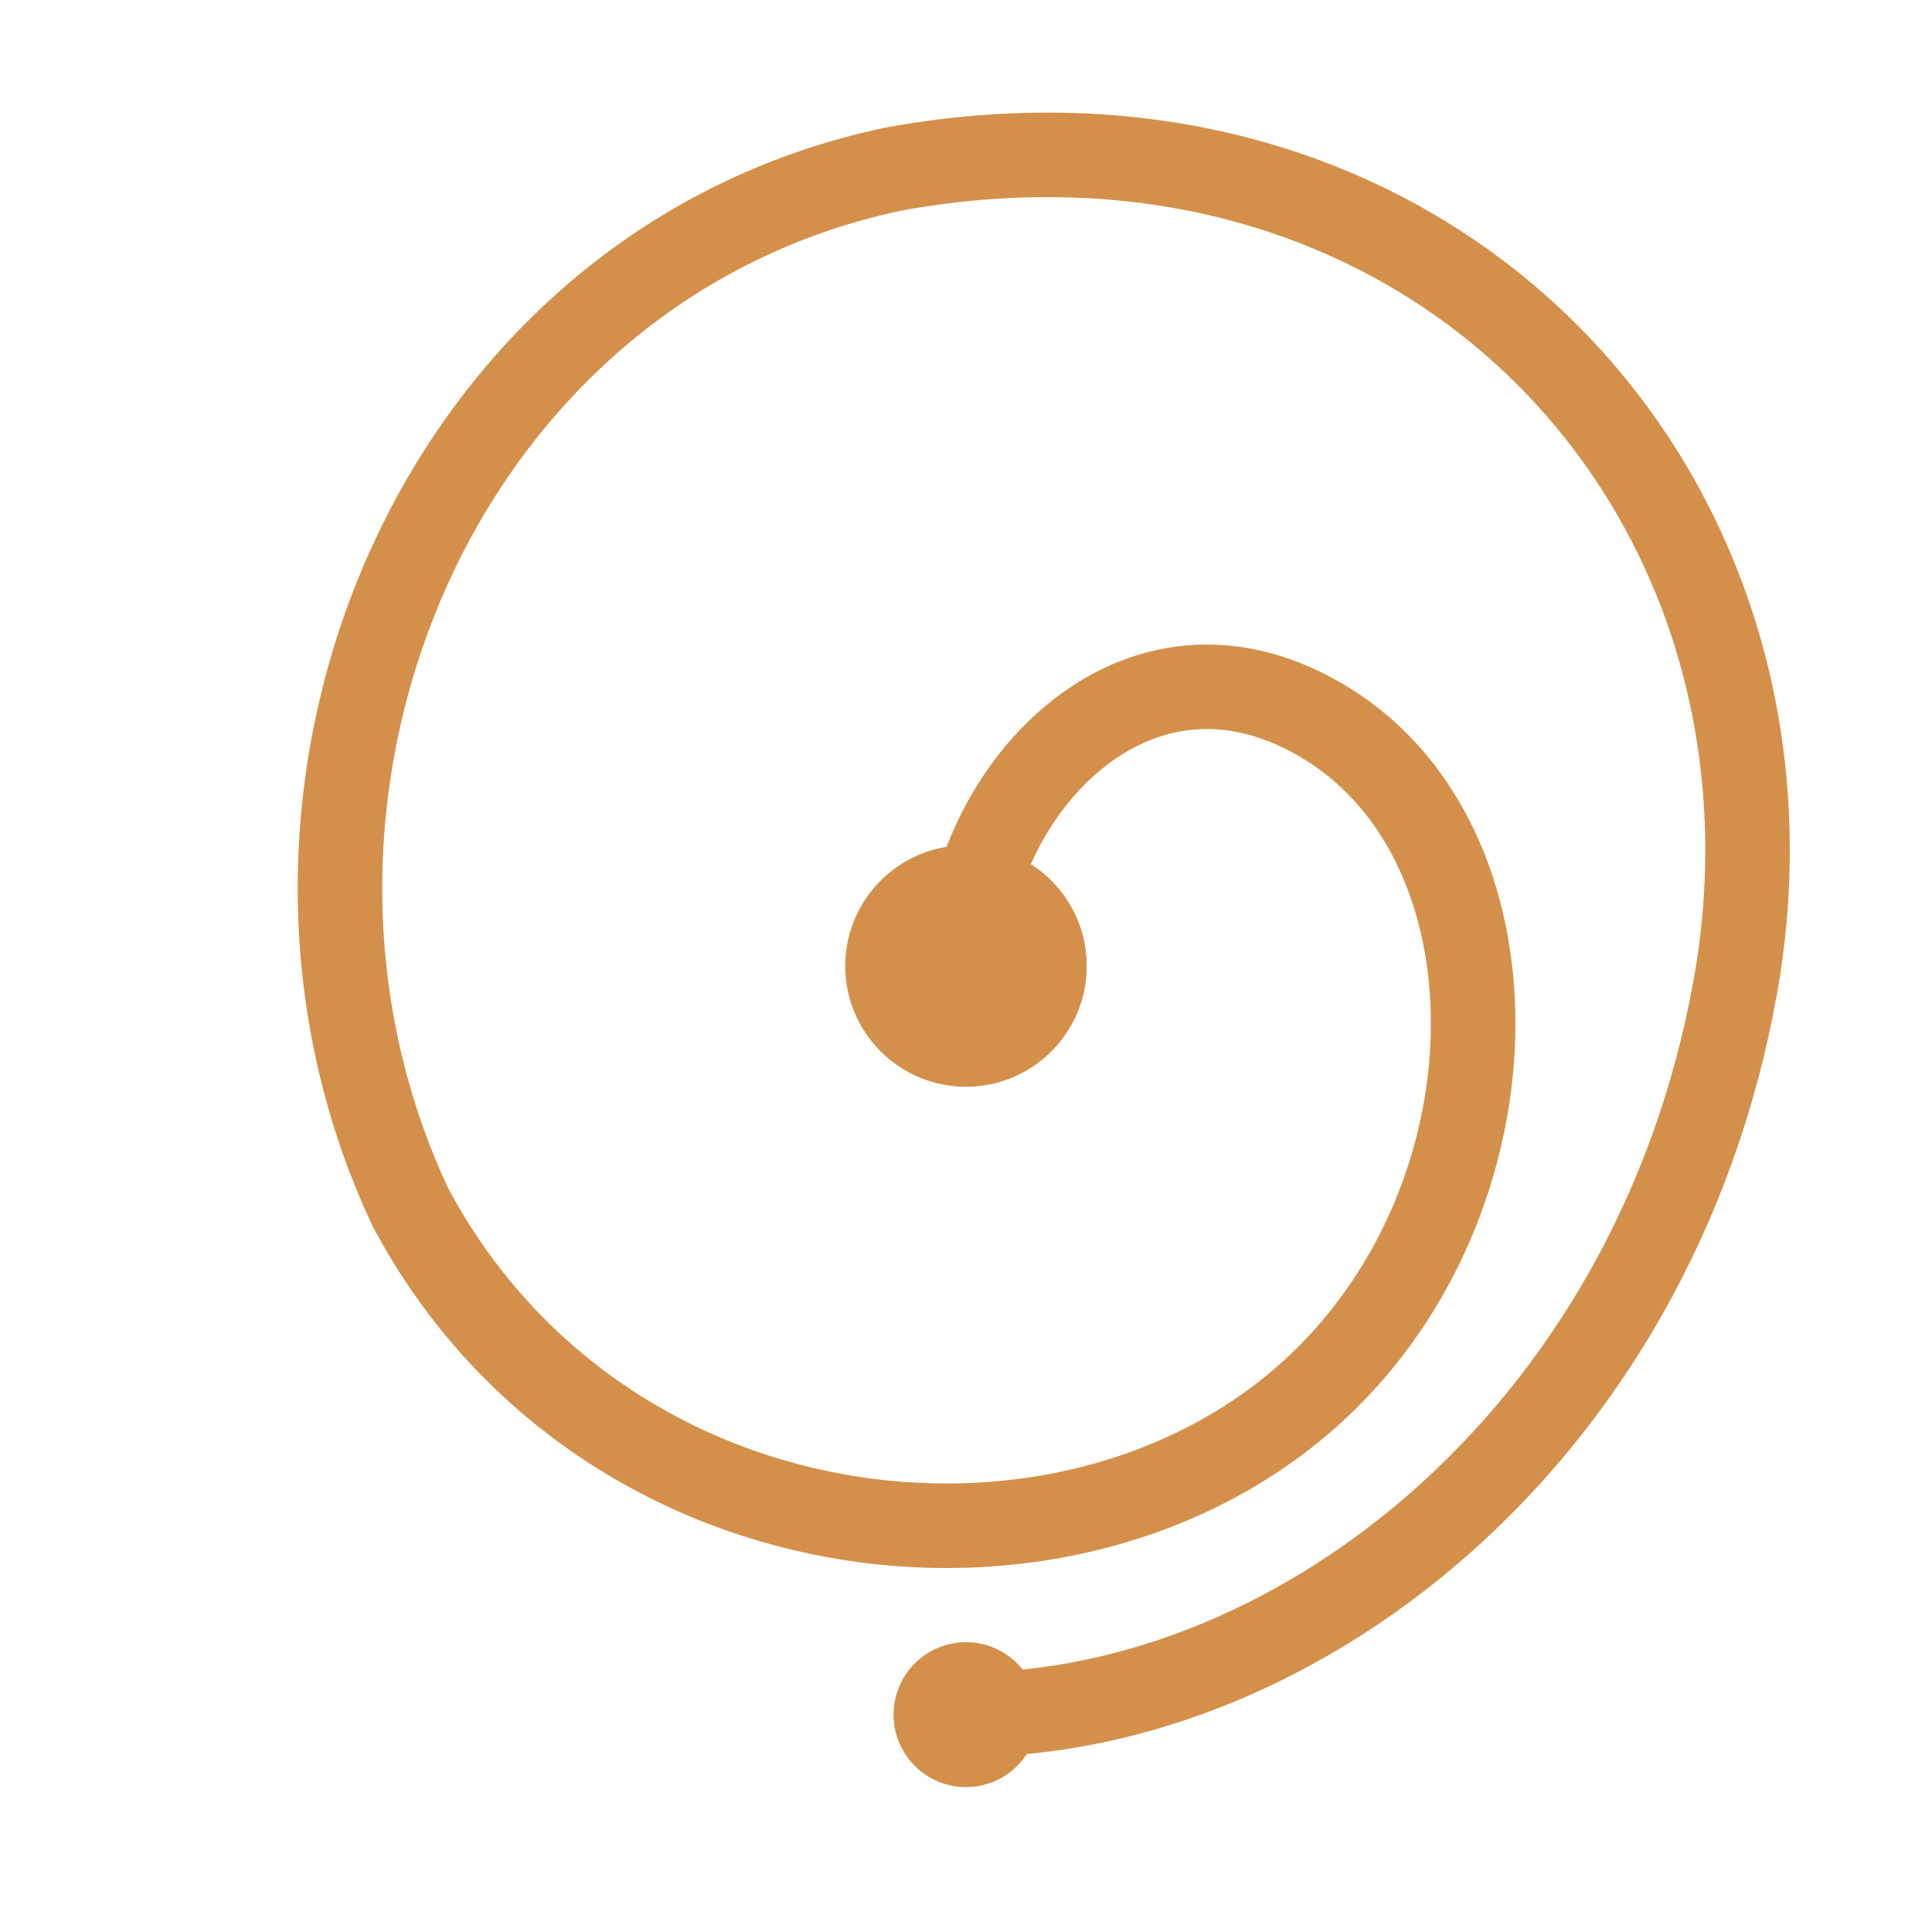
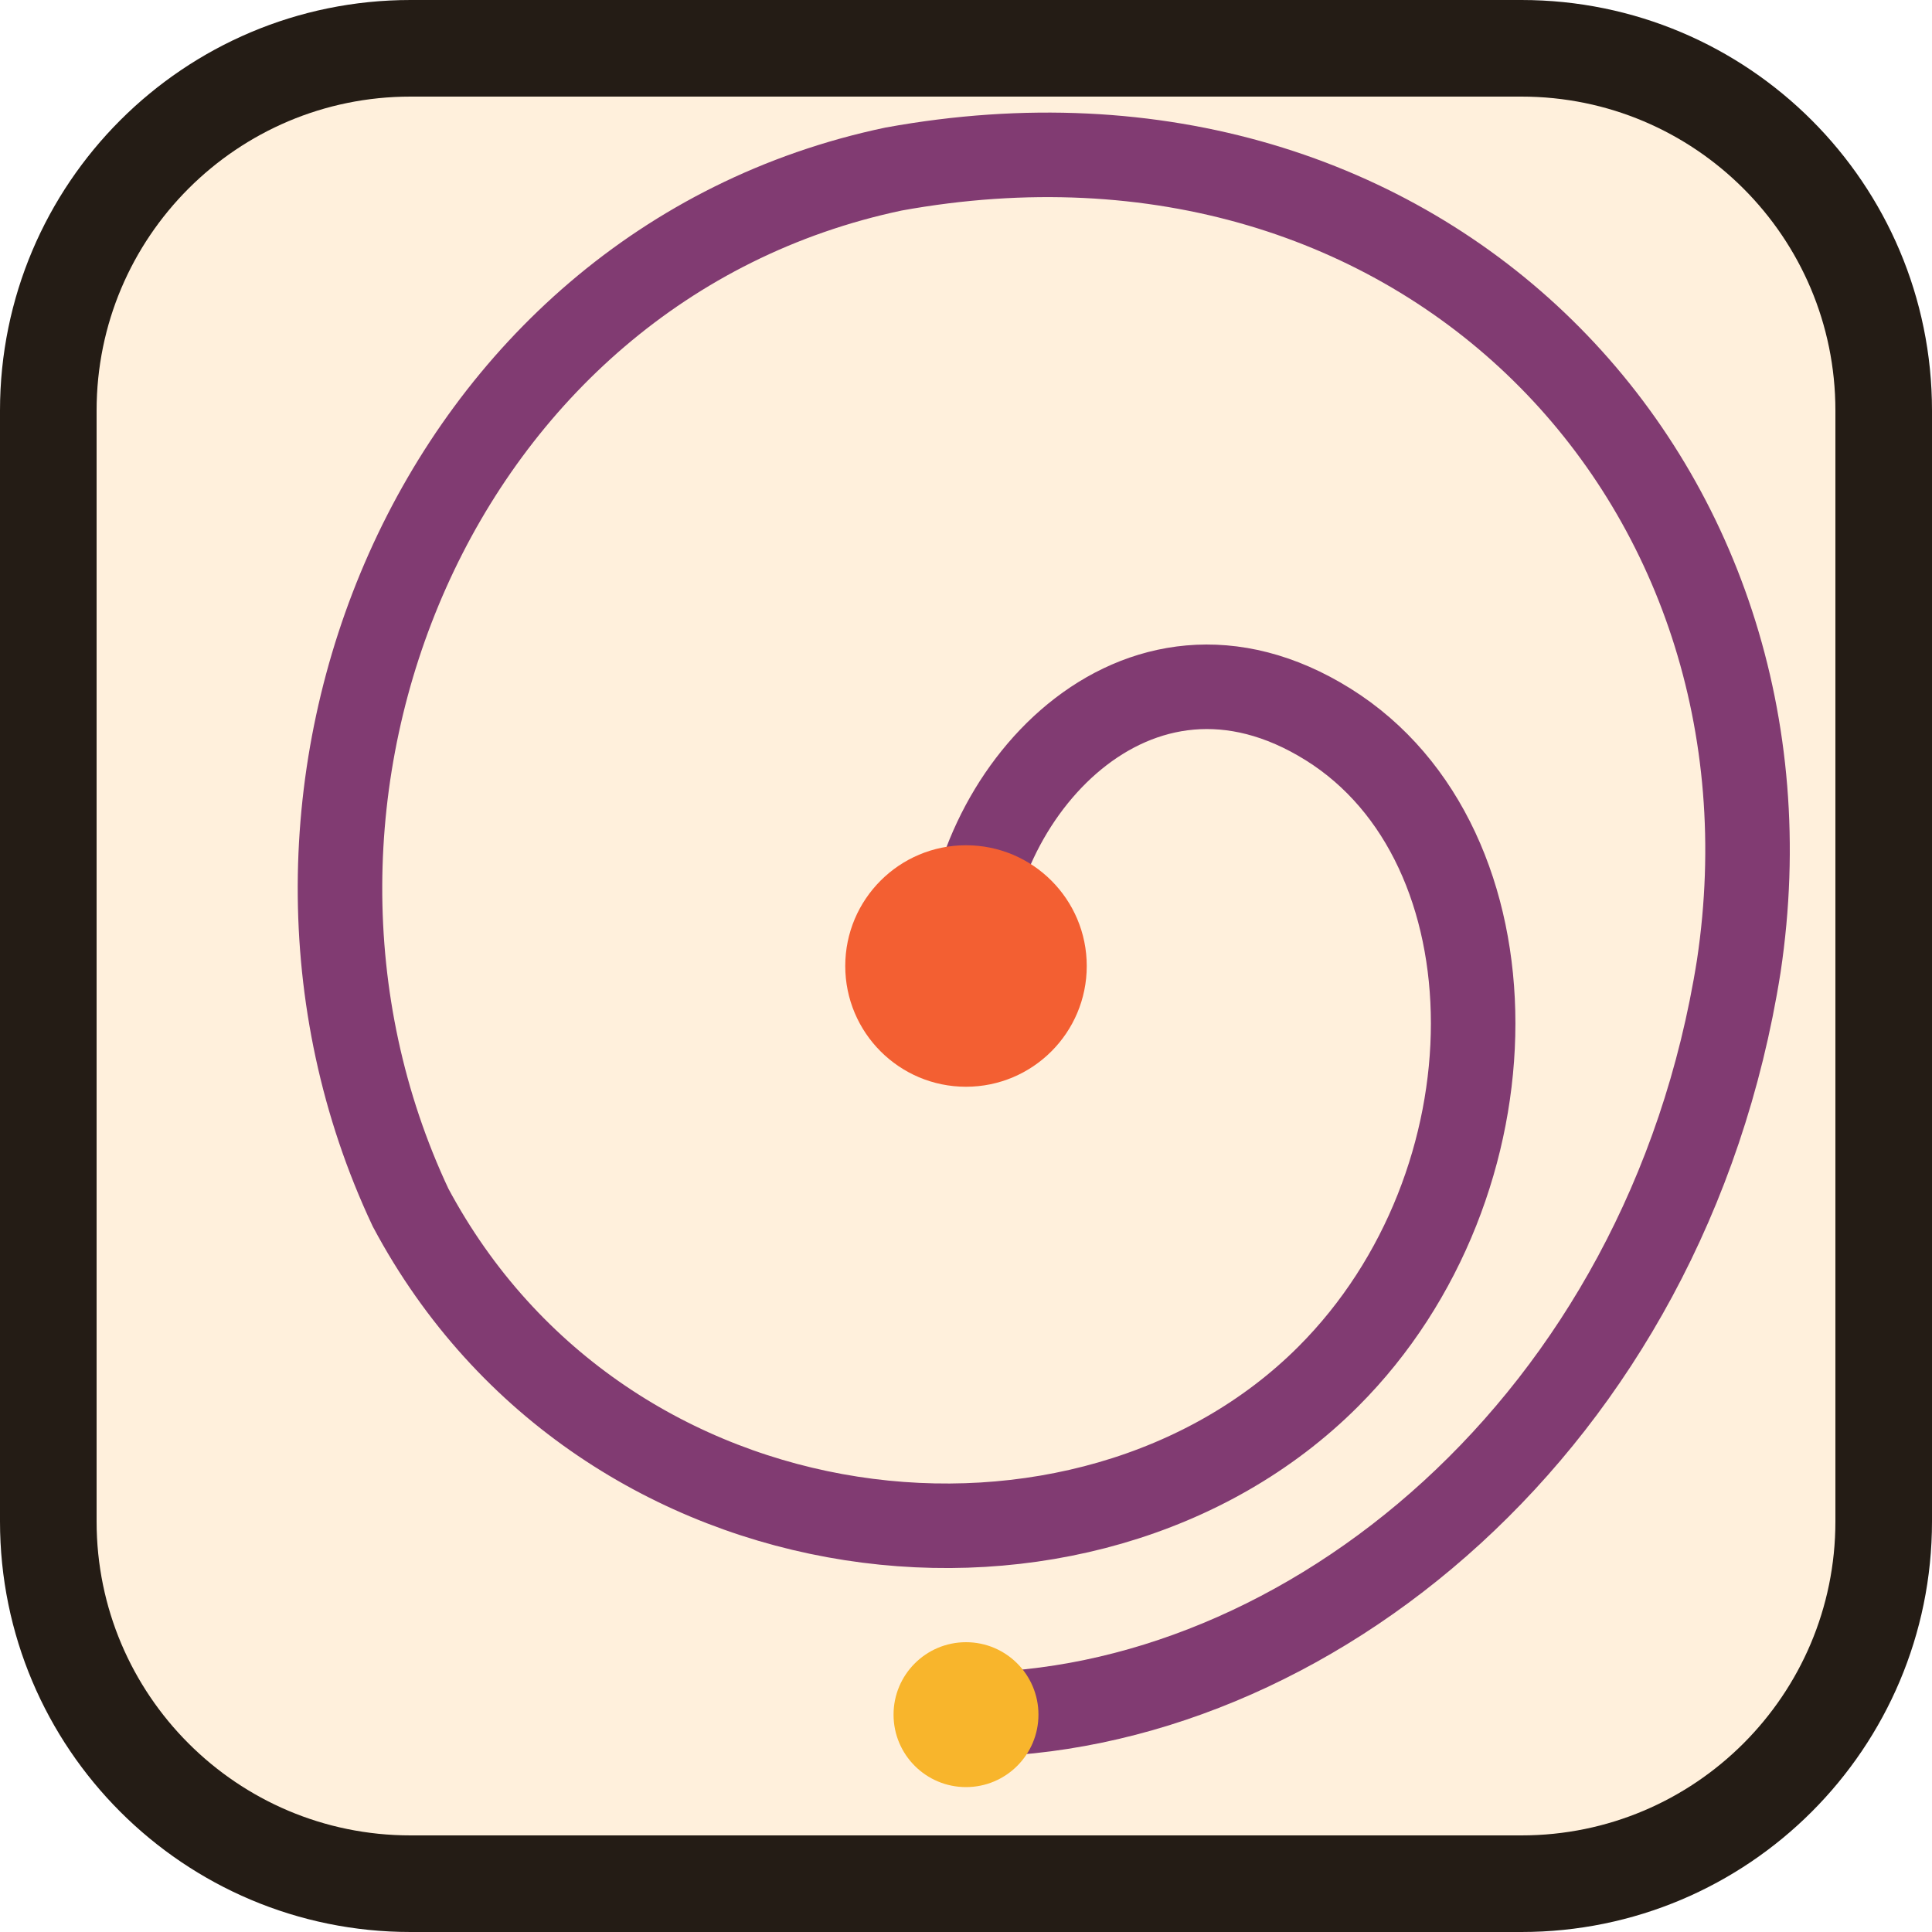
<svg xmlns="http://www.w3.org/2000/svg" viewBox="0 0 80 80" width="80" height="80" role="img">
+   <rect x="2" y="2" width="76" height="76" rx="15" fill="#FFF0DC" stroke="#241C15" stroke-width="4" />
  <g transform="translate(4, 4)">
-     <path d="M36 36 C36 29, 43 21, 51 26 C59 31, 59 45, 51 53 C41 63, 21 61, 13 46 C5 29, 14 7, 33 3 C55 -1, 71 16, 68 36 C65 55, 50 67, 36 67" stroke="#D4904A" stroke-width="3.5" stroke-linecap="round" fill="none" />
-     <circle cx="36" cy="36" r="5" fill="#D4904A" />
-     <circle cx="36" cy="67" r="3" fill="#D4904A" />
+     <path d="M36 36 C36 29, 43 21, 51 26 C59 31, 59 45, 51 53 C41 63, 21 61, 13 46 C5 29, 14 7, 33 3 C55 -1, 71 16, 68 36 C65 55, 50 67, 36 67" stroke="#813B72" stroke-width="3.5" stroke-linecap="round" fill="none" />
+     <circle cx="36" cy="36" r="5" fill="#F35F32" />
+     <circle cx="36" cy="67" r="3" fill="#F8B52C" />
  </g>
</svg>
